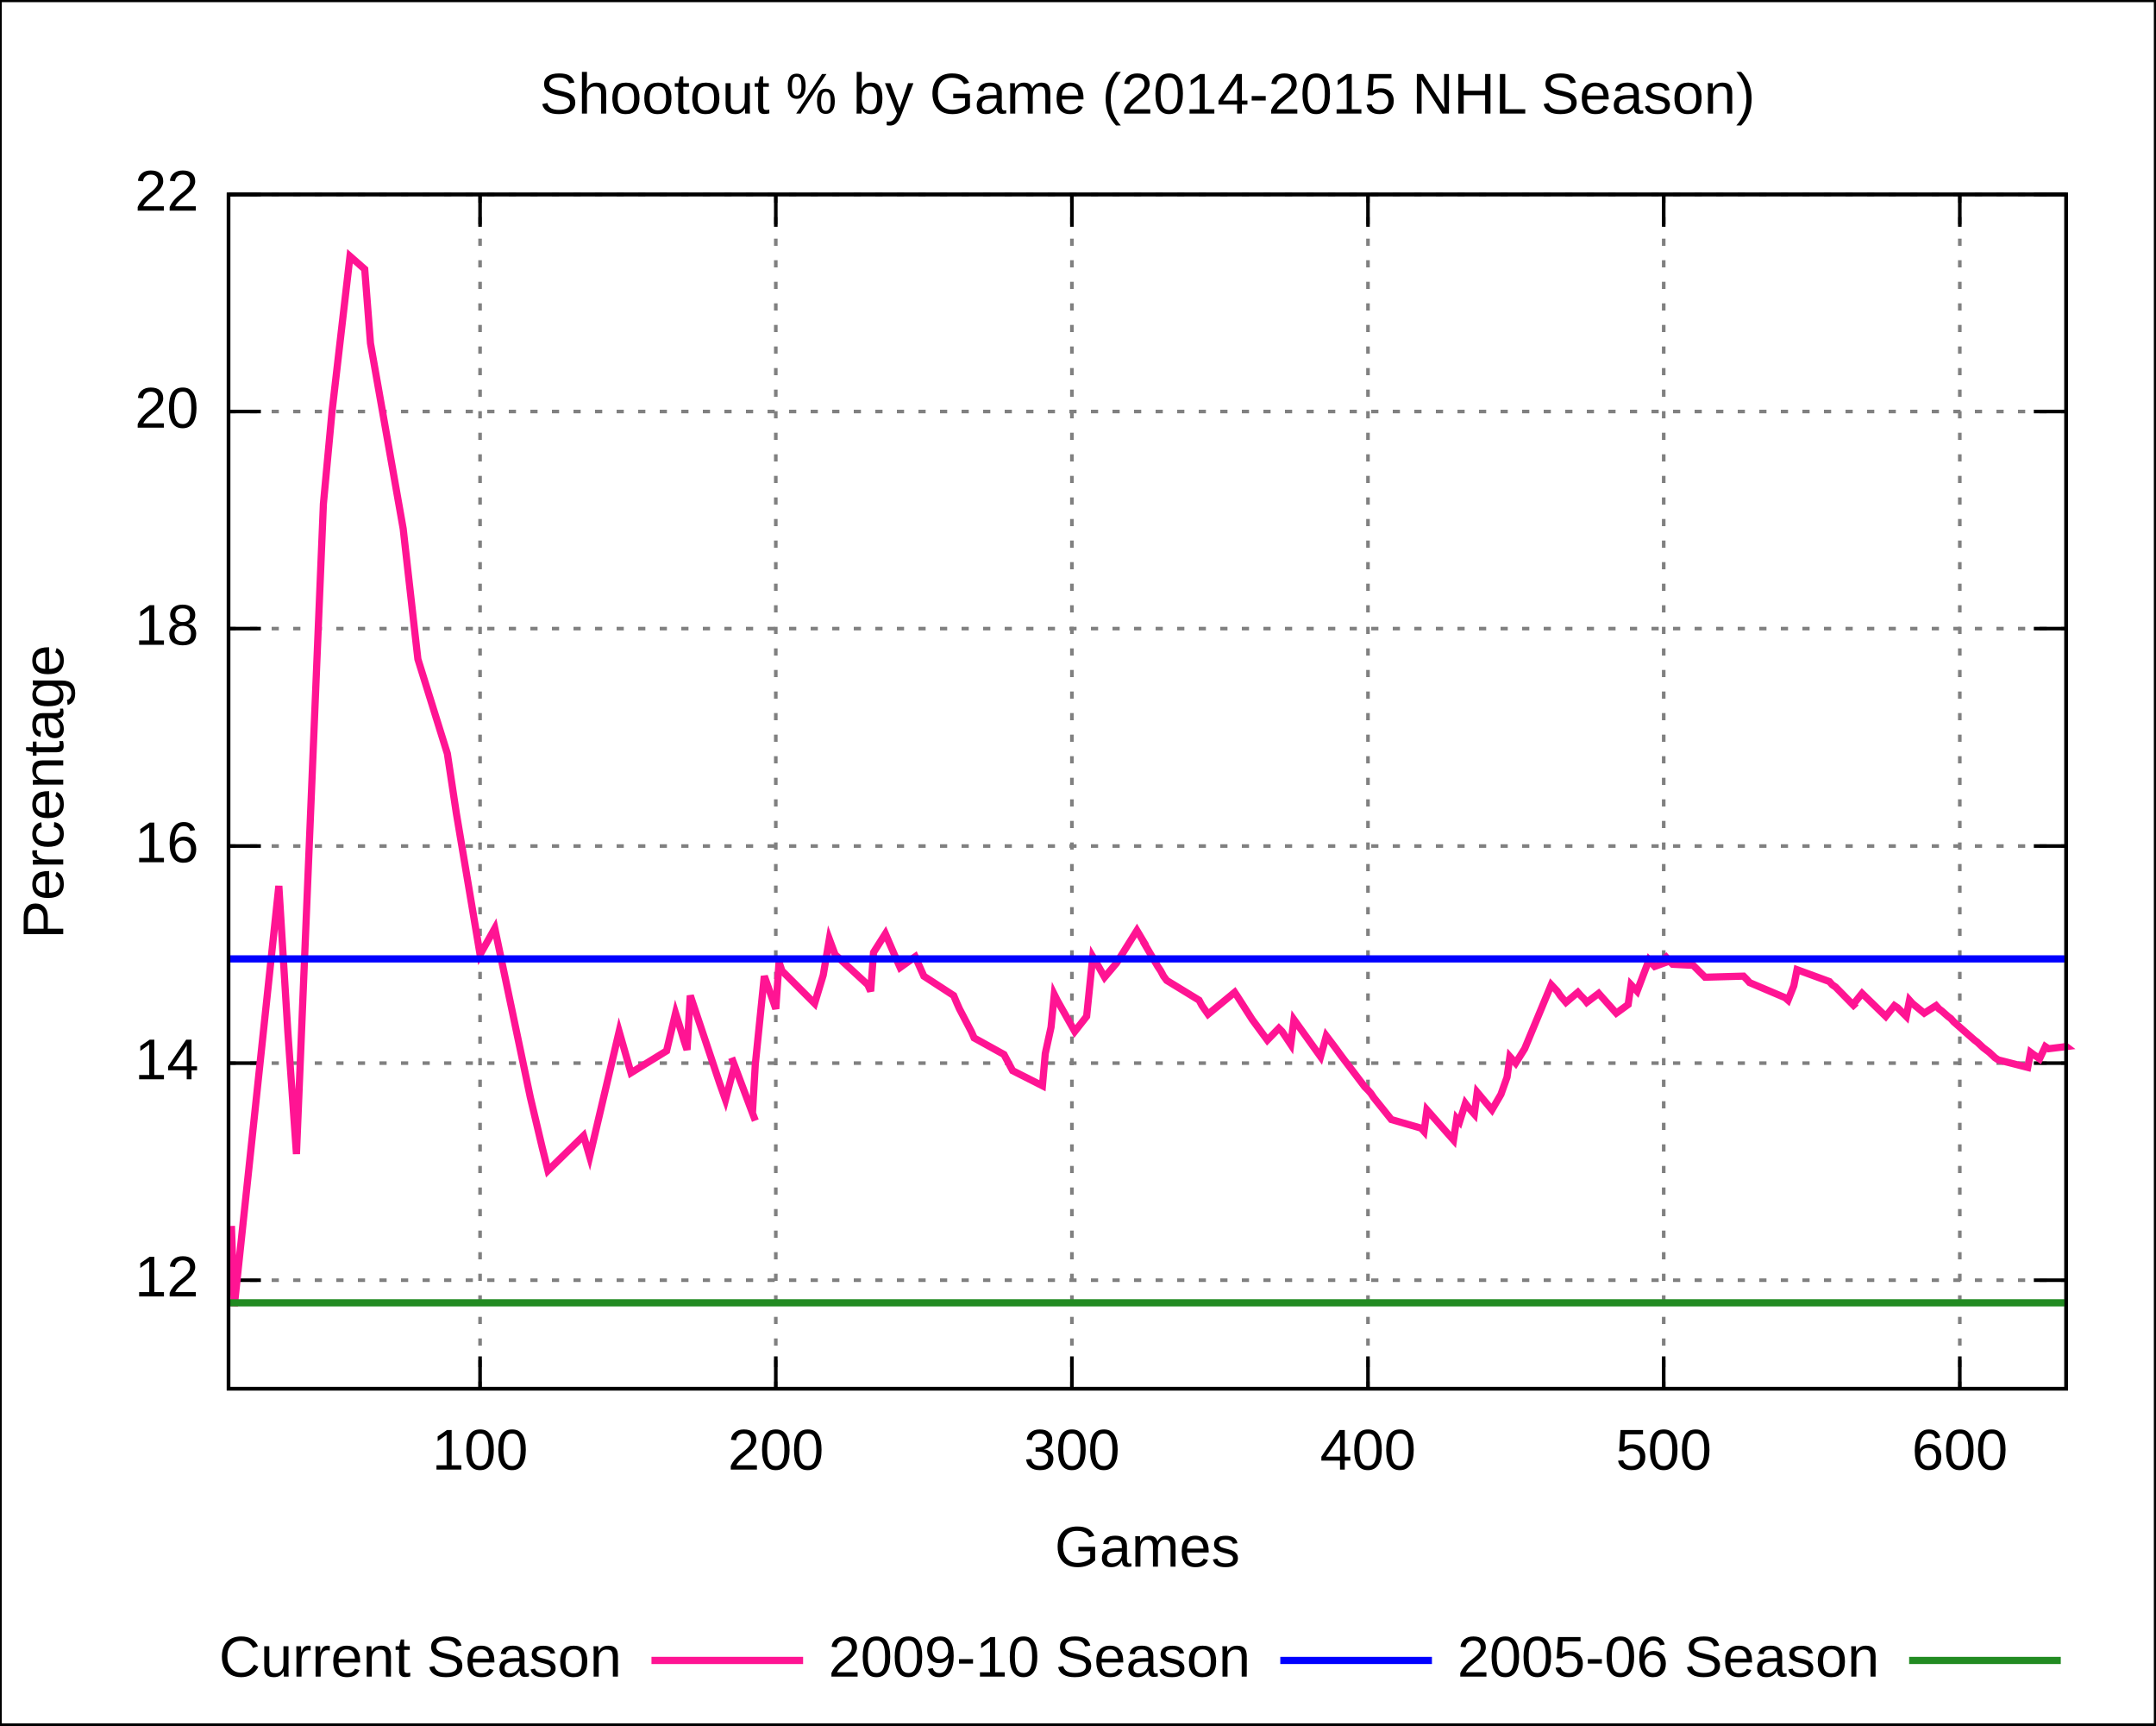
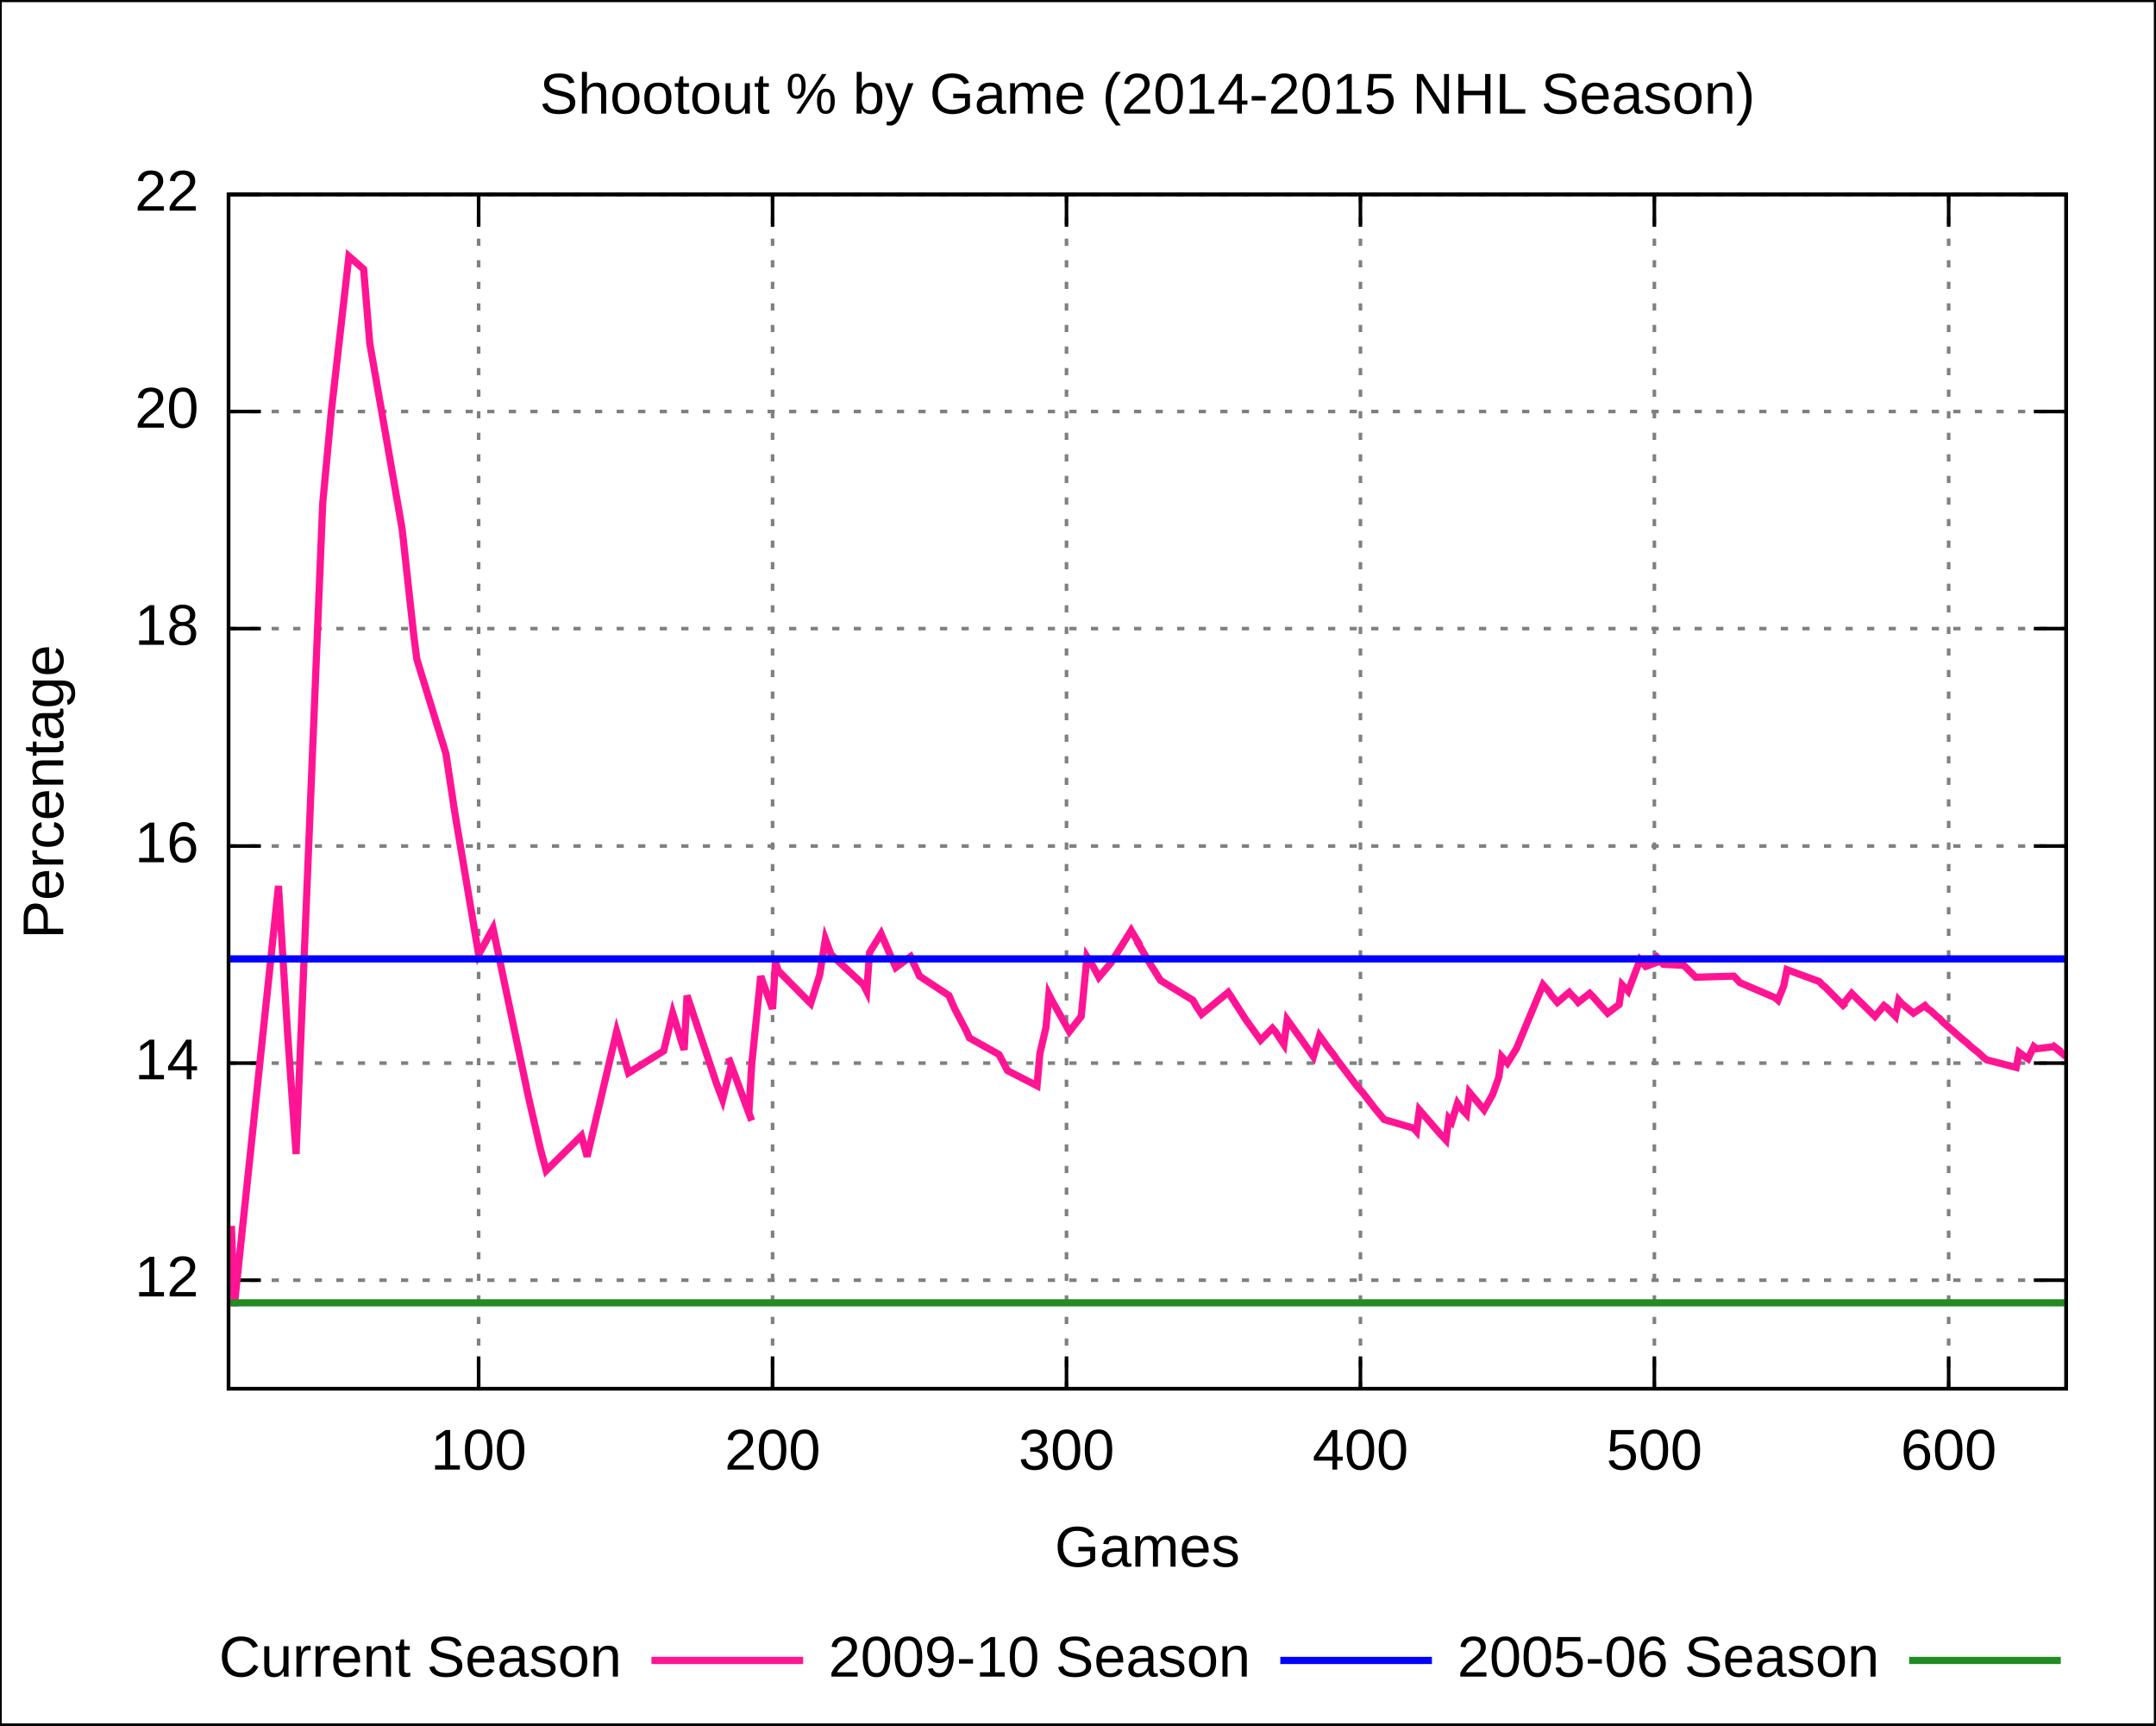
<svg xmlns="http://www.w3.org/2000/svg" xmlns:xlink="http://www.w3.org/1999/xlink" width="600" height="480" viewBox="0 0 600 480">
  <g id="gnuplot_canvas">
    <rect x="0" y="0" width="600" height="480" fill="none" />
    <defs>
      <circle id="gpDot" r="0.5" stroke-width="0.5" />
      <path id="gpPt0" stroke-width="0.222" stroke="currentColor" d="M-1,0 h2 M0,-1 v2" />
      <path id="gpPt1" stroke-width="0.222" stroke="currentColor" d="M-1,-1 L1,1 M1,-1 L-1,1" />
      <path id="gpPt2" stroke-width="0.222" stroke="currentColor" d="M-1,0 L1,0 M0,-1 L0,1 M-1,-1 L1,1 M-1,1 L1,-1" />
      <rect id="gpPt3" stroke-width="0.222" stroke="currentColor" x="-1" y="-1" width="2" height="2" />
      <rect id="gpPt4" stroke-width="0.222" stroke="currentColor" fill="currentColor" x="-1" y="-1" width="2" height="2" />
      <circle id="gpPt5" stroke-width="0.222" stroke="currentColor" cx="0" cy="0" r="1" />
      <use xlink:href="#gpPt5" id="gpPt6" fill="currentColor" stroke="none" />
      <path id="gpPt7" stroke-width="0.222" stroke="currentColor" d="M0,-1.33 L-1.33,0.67 L1.33,0.67 z" />
      <use xlink:href="#gpPt7" id="gpPt8" fill="currentColor" stroke="none" />
      <use xlink:href="#gpPt7" id="gpPt9" stroke="currentColor" transform="rotate(180)" />
      <use xlink:href="#gpPt9" id="gpPt10" fill="currentColor" stroke="none" />
      <use xlink:href="#gpPt3" id="gpPt11" stroke="currentColor" transform="rotate(45)" />
      <use xlink:href="#gpPt11" id="gpPt12" fill="currentColor" stroke="none" />
    </defs>
    <g style="fill:none; color:white; stroke:currentColor; stroke-width:1.00; stroke-linecap:butt; stroke-linejoin:miter">
</g>
    <g style="fill:none; color:black; stroke:currentColor; stroke-width:1.00; stroke-linecap:butt; stroke-linejoin:miter">
      <g style="stroke:none; shape-rendering:crispEdges">
        <polygon fill="rgb(255, 255, 255)" points="0.0,480.0 599.9,480.0 599.9,0.1 0.0,0.1 " />
      </g>
      <path stroke="black" d="M0.0,480.0 L0.0,0.1 L599.9,0.1 L599.9,480.0 L0.0,480.0  " />
    </g>
    <g style="fill:none; color:gray; stroke:currentColor; stroke-width:1.00; stroke-linecap:butt; stroke-linejoin:miter">
      <path stroke="gray" stroke-dasharray=" 2,4" class="gridline" d="M63.6,356.2 L575.0,356.2  " />
    </g>
    <g style="fill:none; color:black; stroke:currentColor; stroke-width:1.00; stroke-linecap:butt; stroke-linejoin:miter">
      <path stroke="black" d="M63.6,356.2 L72.6,356.2 M575.0,356.2 L566.0,356.2  " />
      <g transform="translate(55.3,360.7)" style="stroke:none; fill:black; font-family:Arial; font-size:12.00pt; text-anchor:end">
        <text> 12</text>
      </g>
    </g>
    <g style="fill:none; color:gray; stroke:currentColor; stroke-width:1.00; stroke-linecap:butt; stroke-linejoin:miter">
      <path stroke="gray" stroke-dasharray=" 2,4" class="gridline" d="M63.6,295.8 L575.0,295.8  " />
    </g>
    <g style="fill:none; color:black; stroke:currentColor; stroke-width:1.00; stroke-linecap:butt; stroke-linejoin:miter">
      <path stroke="black" d="M63.6,295.8 L72.6,295.8 M575.0,295.8 L566.0,295.8  " />
      <g transform="translate(55.3,300.3)" style="stroke:none; fill:black; font-family:Arial; font-size:12.00pt; text-anchor:end">
        <text> 14</text>
      </g>
    </g>
    <g style="fill:none; color:gray; stroke:currentColor; stroke-width:1.00; stroke-linecap:butt; stroke-linejoin:miter">
      <path stroke="gray" stroke-dasharray=" 2,4" class="gridline" d="M63.6,235.4 L575.0,235.4  " />
    </g>
    <g style="fill:none; color:black; stroke:currentColor; stroke-width:1.00; stroke-linecap:butt; stroke-linejoin:miter">
      <path stroke="black" d="M63.6,235.4 L72.6,235.4 M575.0,235.4 L566.0,235.4  " />
      <g transform="translate(55.3,239.9)" style="stroke:none; fill:black; font-family:Arial; font-size:12.00pt; text-anchor:end">
        <text> 16</text>
      </g>
    </g>
    <g style="fill:none; color:gray; stroke:currentColor; stroke-width:1.00; stroke-linecap:butt; stroke-linejoin:miter">
      <path stroke="gray" stroke-dasharray=" 2,4" class="gridline" d="M63.6,174.9 L575.0,174.9  " />
    </g>
    <g style="fill:none; color:black; stroke:currentColor; stroke-width:1.00; stroke-linecap:butt; stroke-linejoin:miter">
      <path stroke="black" d="M63.6,174.9 L72.6,174.9 M575.0,174.9 L566.0,174.9  " />
      <g transform="translate(55.3,179.4)" style="stroke:none; fill:black; font-family:Arial; font-size:12.00pt; text-anchor:end">
        <text> 18</text>
      </g>
    </g>
    <g style="fill:none; color:gray; stroke:currentColor; stroke-width:1.00; stroke-linecap:butt; stroke-linejoin:miter">
      <path stroke="gray" stroke-dasharray=" 2,4" class="gridline" d="M63.6,114.5 L575.0,114.5  " />
    </g>
    <g style="fill:none; color:black; stroke:currentColor; stroke-width:1.00; stroke-linecap:butt; stroke-linejoin:miter">
      <path stroke="black" d="M63.6,114.5 L72.6,114.5 M575.0,114.5 L566.0,114.5  " />
      <g transform="translate(55.3,119.0)" style="stroke:none; fill:black; font-family:Arial; font-size:12.00pt; text-anchor:end">
        <text> 20</text>
      </g>
    </g>
    <g style="fill:none; color:gray; stroke:currentColor; stroke-width:1.00; stroke-linecap:butt; stroke-linejoin:miter">
      <path stroke="gray" stroke-dasharray=" 2,4" class="gridline" d="M63.6,54.1 L575.0,54.1  " />
    </g>
    <g style="fill:none; color:black; stroke:currentColor; stroke-width:1.00; stroke-linecap:butt; stroke-linejoin:miter">
      <path stroke="black" d="M63.6,54.1 L72.6,54.1 M575.0,54.1 L566.0,54.1  " />
      <g transform="translate(55.3,58.6)" style="stroke:none; fill:black; font-family:Arial; font-size:12.00pt; text-anchor:end">
        <text> 22</text>
      </g>
    </g>
    <g style="fill:none; color:gray; stroke:currentColor; stroke-width:1.00; stroke-linecap:butt; stroke-linejoin:miter">
-       <path stroke="gray" stroke-dasharray=" 2,4" class="gridline" d="M133.6,386.4 L133.6,54.1  " />
+       <path stroke="gray" stroke-dasharray=" 2,4" class="gridline" d="M133.2,386.4 L133.2,54.1  " />
    </g>
    <g style="fill:none; color:black; stroke:currentColor; stroke-width:1.00; stroke-linecap:butt; stroke-linejoin:miter">
-       <path stroke="black" d="M133.6,386.4 L133.6,377.4 M133.6,54.1 L133.6,63.1  " />
-       <g transform="translate(133.6,408.9)" style="stroke:none; fill:black; font-family:Arial; font-size:12.00pt; text-anchor:middle">
+       <path stroke="black" d="M133.2,386.4 L133.2,377.4 M133.2,54.1 L133.2,63.1  " />
+       <g transform="translate(133.2,408.9)" style="stroke:none; fill:black; font-family:Arial; font-size:12.00pt; text-anchor:middle">
        <text> 100</text>
      </g>
    </g>
    <g style="fill:none; color:gray; stroke:currentColor; stroke-width:1.00; stroke-linecap:butt; stroke-linejoin:miter">
-       <path stroke="gray" stroke-dasharray=" 2,4" class="gridline" d="M215.9,386.4 L215.9,54.1  " />
+       <path stroke="gray" stroke-dasharray=" 2,4" class="gridline" d="M215.0,386.4 L215.0,54.1  " />
    </g>
    <g style="fill:none; color:black; stroke:currentColor; stroke-width:1.00; stroke-linecap:butt; stroke-linejoin:miter">
-       <path stroke="black" d="M215.9,386.4 L215.9,377.4 M215.9,54.1 L215.9,63.1  " />
-       <g transform="translate(215.9,408.9)" style="stroke:none; fill:black; font-family:Arial; font-size:12.00pt; text-anchor:middle">
+       <path stroke="black" d="M215.0,386.4 L215.0,377.4 M215.0,54.1 L215.0,63.1  " />
+       <g transform="translate(215.0,408.9)" style="stroke:none; fill:black; font-family:Arial; font-size:12.00pt; text-anchor:middle">
        <text> 200</text>
      </g>
    </g>
    <g style="fill:none; color:gray; stroke:currentColor; stroke-width:1.00; stroke-linecap:butt; stroke-linejoin:miter">
-       <path stroke="gray" stroke-dasharray=" 2,4" class="gridline" d="M298.3,386.4 L298.3,54.1  " />
+       <path stroke="gray" stroke-dasharray=" 2,4" class="gridline" d="M296.8,386.4 L296.8,54.1  " />
    </g>
    <g style="fill:none; color:black; stroke:currentColor; stroke-width:1.00; stroke-linecap:butt; stroke-linejoin:miter">
-       <path stroke="black" d="M298.3,386.4 L298.3,377.4 M298.3,54.1 L298.3,63.1  " />
-       <g transform="translate(298.3,408.9)" style="stroke:none; fill:black; font-family:Arial; font-size:12.00pt; text-anchor:middle">
+       <path stroke="black" d="M296.8,386.4 L296.8,377.4 M296.8,54.1 L296.8,63.1  " />
+       <g transform="translate(296.8,408.9)" style="stroke:none; fill:black; font-family:Arial; font-size:12.00pt; text-anchor:middle">
        <text> 300</text>
      </g>
    </g>
    <g style="fill:none; color:gray; stroke:currentColor; stroke-width:1.00; stroke-linecap:butt; stroke-linejoin:miter">
-       <path stroke="gray" stroke-dasharray=" 2,4" class="gridline" d="M380.7,386.4 L380.7,54.1  " />
+       <path stroke="gray" stroke-dasharray=" 2,4" class="gridline" d="M378.6,386.4 L378.6,54.1  " />
    </g>
    <g style="fill:none; color:black; stroke:currentColor; stroke-width:1.00; stroke-linecap:butt; stroke-linejoin:miter">
-       <path stroke="black" d="M380.7,386.4 L380.7,377.4 M380.7,54.1 L380.7,63.1  " />
-       <g transform="translate(380.7,408.9)" style="stroke:none; fill:black; font-family:Arial; font-size:12.00pt; text-anchor:middle">
+       <path stroke="black" d="M378.6,386.4 L378.6,377.4 M378.6,54.1 L378.6,63.1  " />
+       <g transform="translate(378.6,408.9)" style="stroke:none; fill:black; font-family:Arial; font-size:12.00pt; text-anchor:middle">
        <text> 400</text>
      </g>
    </g>
    <g style="fill:none; color:gray; stroke:currentColor; stroke-width:1.00; stroke-linecap:butt; stroke-linejoin:miter">
-       <path stroke="gray" stroke-dasharray=" 2,4" class="gridline" d="M463.0,386.4 L463.0,54.1  " />
+       <path stroke="gray" stroke-dasharray=" 2,4" class="gridline" d="M460.4,386.4 L460.4,54.1  " />
    </g>
    <g style="fill:none; color:black; stroke:currentColor; stroke-width:1.00; stroke-linecap:butt; stroke-linejoin:miter">
-       <path stroke="black" d="M463.0,386.4 L463.0,377.4 M463.0,54.1 L463.0,63.1  " />
-       <g transform="translate(463.0,408.9)" style="stroke:none; fill:black; font-family:Arial; font-size:12.00pt; text-anchor:middle">
+       <path stroke="black" d="M460.4,386.4 L460.4,377.4 M460.4,54.1 L460.4,63.1  " />
+       <g transform="translate(460.4,408.9)" style="stroke:none; fill:black; font-family:Arial; font-size:12.00pt; text-anchor:middle">
        <text> 500</text>
      </g>
    </g>
    <g style="fill:none; color:gray; stroke:currentColor; stroke-width:1.00; stroke-linecap:butt; stroke-linejoin:miter">
-       <path stroke="gray" stroke-dasharray=" 2,4" class="gridline" d="M545.4,386.4 L545.4,54.1  " />
+       <path stroke="gray" stroke-dasharray=" 2,4" class="gridline" d="M542.3,386.4 L542.3,54.1  " />
    </g>
    <g style="fill:none; color:black; stroke:currentColor; stroke-width:1.00; stroke-linecap:butt; stroke-linejoin:miter">
-       <path stroke="black" d="M545.4,386.4 L545.4,377.4 M545.4,54.1 L545.4,63.1  " />
-       <g transform="translate(545.4,408.9)" style="stroke:none; fill:black; font-family:Arial; font-size:12.00pt; text-anchor:middle">
+       <path stroke="black" d="M542.3,386.4 L542.3,377.4 M542.3,54.1 L542.3,63.1  " />
+       <g transform="translate(542.3,408.9)" style="stroke:none; fill:black; font-family:Arial; font-size:12.00pt; text-anchor:middle">
        <text> 600</text>
      </g>
      <path stroke="black" d="M63.6,54.1 L63.6,386.4 L575.0,386.4 L575.0,54.1 L63.6,54.1 Z  " />
      <g transform="translate(17.6,220.3) rotate(270)" style="stroke:none; fill:black; font-family:Arial; font-size:12.00pt; text-anchor:middle">
        <text>Percentage</text>
      </g>
      <g transform="translate(319.3,435.9)" style="stroke:none; fill:black; font-family:Arial; font-size:12.00pt; text-anchor:middle">
        <text>Games</text>
      </g>
      <g transform="translate(319.3,31.6)" style="stroke:none; fill:black; font-family:Arial; font-size:12.00pt; text-anchor:middle">
        <text>Shootout % by Game (2014-2015 NHL Season)</text>
      </g>
    </g>
    <g id="gnuplot_plot_1">
      <g style="fill:none; color:white; stroke:black; stroke-width:2.00; stroke-linecap:butt; stroke-linejoin:miter">
</g>
      <g style="fill:none; color:red; stroke:currentColor; stroke-width:2.00; stroke-linecap:butt; stroke-linejoin:miter">
        <g transform="translate(173.0,466.5)" style="stroke:none; fill:black; font-family:Arial; font-size:12.00pt; text-anchor:end">
          <text>Current Season</text>
        </g>
-         <path stroke="rgb(255,  20, 147)" d="M181.3,462.0 L223.5,462.0 M64.4,341.1 L65.2,363.4 L77.6,246.5 L80.1,287.0 L82.5,321.1 L90.0,140.2    L92.4,114.5 L97.4,71.3 L101.5,74.9 L103.1,95.5 L112.2,147.1 L115.5,176.4 L116.3,183.4 L124.5,209.7    L127.0,226.3 L133.6,265.6 L137.7,258.3 L147.6,305.4 L150.9,319.3 L152.5,325.7 L162.4,316.0 L164.1,321.8    L172.3,287.0 L175.6,298.5 L185.5,292.4 L188.0,281.9 L189.6,287.0 L190.4,289.7 L191.2,292.1 L192.1,277.0    L200.3,301.5 L201.9,306.0 L204.4,296.4 L203.6,294.3 L204.4,296.4 L209.4,309.7 L210.2,311.8 L209.4,309.7    L210.2,296.1 L212.7,271.6 L214.3,276.1 L215.9,280.7 L216.8,267.7 L217.6,270.1 L226.7,279.2 L229.1,271.3    L230.8,261.3 L232.4,265.6 L241.5,274.0 L242.3,275.8 L243.1,265.0 L246.4,259.8 L248.9,265.6 L250.5,269.2    L254.7,266.2 L255.5,268.0 L256.3,269.8 L257.1,271.6 L265.4,277.0 L266.2,278.9 L267.0,280.7 L270.3,287.0    L271.1,288.8 L279.4,293.4 L280.2,294.9 L281.8,297.9 L290.1,302.1 L290.9,293.1 L292.5,285.8 L293.4,276.7    L294.2,278.3 L299.1,287.0 L302.4,282.8 L304.1,266.2 L305.7,268.9 L307.4,271.9 L310.7,268.0 L316.4,258.9    L318.9,263.1 L318.1,261.9 L322.2,268.9 L323.0,270.1 L323.8,271.6 L324.7,272.8 L333.7,278.3 L334.5,279.8    L336.2,282.2 L343.6,276.1 L344.4,277.3 L348.5,283.7 L352.7,289.4 L355.9,286.1 L356.8,287.0 L359.2,290.6    L360.1,283.7 L364.2,289.4 L367.5,294.0 L369.1,288.2 L371.6,291.5 L373.2,293.7 L374.1,294.9 L379.8,302.4    L380.7,303.3 L381.5,304.2 L382.3,305.4 L384.8,308.5 L387.2,311.5 L395.5,313.9 L396.3,314.8 L397.1,308.8    L402.9,315.4 L404.5,317.2 L405.4,311.2 L406.2,312.1 L407.8,307.0 L408.7,308.2 L410.3,310.0 L411.1,303.9    L415.2,308.8 L417.7,304.5 L419.4,299.7 L420.2,294.0 L421.0,294.9 L421.8,295.8 L424.3,291.8 L431.7,274.0    L433.4,275.8 L434.2,277.0 L435.8,278.9 L439.1,276.1 L439.9,277.0 L440.8,277.9 L441.6,278.9 L444.9,276.4    L445.7,277.3 L449.8,281.9 L453.1,279.5 L453.9,274.0 L455.6,275.8 L458.9,267.1 L460.5,268.9 L464.6,267.4    L463.8,266.5 L463.0,265.6 L464.6,267.4 L465.5,268.3 L471.2,268.6 L474.5,271.9 L485.2,271.6 L486.1,272.5    L486.9,273.4 L496.8,277.6 L497.6,278.3 L499.2,274.3 L500.1,269.8 L509.1,273.1 L509.9,274.0 L510.8,274.6    L516.5,280.4 L515.7,279.5 L518.2,276.4 L524.8,282.8 L527.2,279.8 L528.1,280.4 L530.5,282.8 L531.4,278.3    L532.2,279.2 L535.5,281.9 L538.8,279.8 L539.6,280.7 L540.4,281.3 L542.1,282.8 L542.9,283.4 L543.7,284.3    L549.5,289.4 L550.3,290.0 L551.9,291.5 L553.6,292.8 L555.2,294.3 L556.1,294.9 L564.3,297.0 L565.1,292.8    L565.9,293.4 L566.8,294.0 L567.6,294.6 L569.2,291.2 L570.1,291.8 L575.0,291.2 L574.2,290.6  " />
+         <path stroke="rgb(255,  20, 147)" d="M181.3,462.0 L223.5,462.0 M64.4,341.1 L65.2,363.4 L77.5,246.5 L80.0,287.0 L82.4,321.1 L89.8,140.2    L92.2,114.5 L97.1,71.3 L101.2,74.9 L102.9,95.5 L111.9,147.1 L115.1,176.4 L116.0,183.4 L124.1,209.7    L126.6,226.3 L133.2,265.6 L137.2,258.3 L147.1,305.4 L150.3,319.3 L152.0,325.7 L161.8,316.0 L163.4,321.8    L171.6,287.0 L174.9,298.5 L184.7,292.4 L187.2,281.9 L188.8,287.0 L189.6,289.7 L190.4,292.1 L191.2,277.0    L199.4,301.5 L201.1,306.0 L203.5,296.4 L202.7,294.3 L203.5,296.4 L208.4,309.7 L209.2,311.8 L208.4,309.7    L209.2,296.1 L211.7,271.6 L213.3,276.1 L215.0,280.7 L215.8,267.7 L216.6,270.1 L225.6,279.2 L228.1,271.3    L229.7,261.3 L231.3,265.6 L240.3,274.0 L241.2,275.8 L242.0,265.0 L245.2,259.8 L247.7,265.6 L249.3,269.2    L253.4,266.2 L254.2,268.0 L255.1,269.8 L255.9,271.6 L264.1,277.0 L264.9,278.9 L265.7,280.7 L269.0,287.0    L269.8,288.8 L278.0,293.4 L278.8,294.9 L280.4,297.9 L288.6,302.1 L289.4,293.1 L291.1,285.8 L291.9,276.7    L292.7,278.3 L297.6,287.0 L300.9,282.8 L302.5,266.2 L304.2,268.9 L305.8,271.9 L309.1,268.0 L314.8,258.9    L317.3,263.1 L316.4,261.9 L320.5,268.9 L321.3,270.1 L322.2,271.6 L323.0,272.8 L332.0,278.3 L332.8,279.8    L334.4,282.2 L341.8,276.1 L342.6,277.3 L346.7,283.7 L350.8,289.4 L354.1,286.1 L354.9,287.0 L357.3,290.6    L358.2,283.7 L362.3,289.4 L365.5,294.0 L367.2,288.2 L369.6,291.5 L371.3,293.7 L372.1,294.9 L377.8,302.4    L378.6,303.3 L379.4,304.2 L380.3,305.4 L382.7,308.5 L385.2,311.5 L393.4,313.9 L394.2,314.8 L395.0,308.8    L400.7,315.4 L402.4,317.2 L403.2,311.2 L404.0,312.1 L405.6,307.0 L406.4,308.2 L408.1,310.0 L408.9,303.9    L413.0,308.8 L415.4,304.5 L417.1,299.7 L417.9,294.0 L418.7,294.9 L419.5,295.8 L422.0,291.8 L429.4,274.0    L431.0,275.8 L431.8,277.0 L433.4,278.9 L436.7,276.1 L437.5,277.0 L438.4,277.9 L439.2,278.9 L442.4,276.4    L443.3,277.3 L447.4,281.9 L450.6,279.5 L451.4,274.0 L453.1,275.8 L456.4,267.1 L458.0,268.9 L462.1,267.4    L461.3,266.5 L460.4,265.6 L462.1,267.4 L462.9,268.3 L468.6,268.6 L471.9,271.9 L482.5,271.6 L483.4,272.5    L484.2,273.4 L494.0,277.6 L494.8,278.3 L496.4,274.3 L497.3,269.8 L506.3,273.1 L507.1,274.0 L507.9,274.6    L513.6,280.4 L512.8,279.5 L515.3,276.4 L521.8,282.8 L524.3,279.8 L525.1,280.4 L527.5,282.8 L528.4,278.3    L529.2,279.2 L532.5,281.9 L535.7,279.8 L536.5,280.7 L537.4,281.3 L539.0,282.8 L539.8,283.4 L540.6,284.3    L546.4,289.4 L547.2,290.0 L548.8,291.5 L550.5,292.8 L552.1,294.3 L552.9,294.9 L561.1,297.0 L561.9,292.8    L562.7,293.4 L563.5,294.0 L564.4,294.6 L566.0,291.2 L566.8,291.8 L571.7,291.2 L570.9,290.6 L575.0,294.0     " />
      </g>
    </g>
    <g id="gnuplot_plot_2">
      <g style="fill:none; color:green; stroke:currentColor; stroke-width:2.00; stroke-linecap:butt; stroke-linejoin:miter">
        <g transform="translate(348.0,466.5)" style="stroke:none; fill:black; font-family:Arial; font-size:12.00pt; text-anchor:end">
          <text>2009-10 Season</text>
        </g>
        <path stroke="rgb(  0,   0, 255)" d="M356.3,462.0 L398.5,462.0 M63.6,266.8 L68.8,266.8 L73.9,266.8 L79.1,266.8 L84.3,266.8 L89.4,266.8    L94.6,266.8 L99.8,266.8 L104.9,266.8 L110.1,266.8 L115.3,266.8 L120.4,266.8 L125.6,266.8 L130.8,266.8    L135.9,266.8 L141.1,266.8 L146.3,266.8 L151.4,266.8 L156.6,266.8 L161.7,266.8 L166.9,266.8 L172.1,266.8    L177.2,266.8 L182.4,266.8 L187.6,266.8 L192.7,266.8 L197.9,266.8 L203.1,266.8 L208.2,266.8 L213.4,266.8    L218.6,266.8 L223.7,266.8 L228.9,266.8 L234.1,266.8 L239.2,266.8 L244.4,266.8 L249.6,266.8 L254.7,266.8    L259.9,266.8 L265.1,266.8 L270.2,266.8 L275.4,266.8 L280.6,266.8 L285.7,266.8 L290.9,266.8 L296.1,266.8    L301.2,266.8 L306.4,266.8 L311.6,266.8 L316.7,266.8 L321.9,266.8 L327.0,266.8 L332.2,266.8 L337.4,266.8    L342.5,266.8 L347.7,266.8 L352.9,266.8 L358.0,266.8 L363.2,266.8 L368.4,266.8 L373.5,266.8 L378.7,266.8    L383.9,266.8 L389.0,266.8 L394.2,266.8 L399.4,266.8 L404.5,266.8 L409.7,266.8 L414.9,266.8 L420.0,266.8    L425.2,266.8 L430.4,266.8 L435.5,266.8 L440.7,266.8 L445.9,266.8 L451.0,266.8 L456.2,266.8 L461.4,266.8    L466.5,266.8 L471.7,266.8 L476.9,266.8 L482.0,266.8 L487.2,266.8 L492.3,266.8 L497.5,266.8 L502.7,266.8    L507.8,266.8 L513.0,266.8 L518.2,266.8 L523.3,266.8 L528.5,266.8 L533.7,266.8 L538.8,266.8 L544.0,266.8    L549.2,266.8 L554.3,266.8 L559.5,266.8 L564.7,266.8 L569.8,266.8 L575.0,266.8  " />
      </g>
    </g>
    <g id="gnuplot_plot_3">
      <g style="fill:none; color:blue; stroke:currentColor; stroke-width:2.00; stroke-linecap:butt; stroke-linejoin:miter">
        <g transform="translate(523.0,466.5)" style="stroke:none; fill:black; font-family:Arial; font-size:12.00pt; text-anchor:end">
          <text>2005-06 Season</text>
        </g>
        <path stroke="rgb( 34, 139,  34)" d="M531.3,462.0 L573.5,462.0 M63.6,362.5 L68.8,362.5 L73.9,362.5 L79.1,362.5 L84.3,362.5 L89.4,362.5    L94.6,362.5 L99.8,362.5 L104.9,362.5 L110.1,362.5 L115.3,362.5 L120.4,362.5 L125.6,362.5 L130.8,362.5    L135.9,362.5 L141.1,362.5 L146.3,362.5 L151.4,362.5 L156.6,362.5 L161.7,362.5 L166.9,362.5 L172.1,362.5    L177.2,362.5 L182.4,362.5 L187.6,362.5 L192.7,362.5 L197.9,362.5 L203.1,362.5 L208.2,362.5 L213.4,362.5    L218.6,362.5 L223.7,362.5 L228.9,362.5 L234.1,362.5 L239.2,362.5 L244.4,362.5 L249.6,362.5 L254.7,362.5    L259.9,362.5 L265.1,362.5 L270.2,362.5 L275.4,362.5 L280.6,362.5 L285.7,362.5 L290.9,362.5 L296.1,362.5    L301.2,362.5 L306.4,362.5 L311.6,362.5 L316.7,362.5 L321.9,362.5 L327.0,362.5 L332.2,362.5 L337.4,362.5    L342.5,362.5 L347.7,362.5 L352.9,362.5 L358.0,362.5 L363.2,362.5 L368.4,362.5 L373.5,362.5 L378.7,362.5    L383.9,362.5 L389.0,362.5 L394.2,362.5 L399.4,362.5 L404.5,362.5 L409.7,362.5 L414.9,362.5 L420.0,362.5    L425.2,362.5 L430.4,362.5 L435.5,362.5 L440.7,362.5 L445.9,362.5 L451.0,362.5 L456.2,362.5 L461.4,362.5    L466.5,362.5 L471.7,362.5 L476.9,362.5 L482.0,362.5 L487.2,362.5 L492.3,362.5 L497.5,362.5 L502.7,362.5    L507.8,362.5 L513.0,362.5 L518.2,362.5 L523.3,362.5 L528.5,362.5 L533.7,362.5 L538.8,362.5 L544.0,362.5    L549.2,362.5 L554.3,362.5 L559.5,362.5 L564.7,362.5 L569.8,362.5 L575.0,362.5  " />
      </g>
    </g>
    <g style="fill:none; color:white; stroke:rgb( 34, 139,  34); stroke-width:1.00; stroke-linecap:butt; stroke-linejoin:miter">
</g>
    <g style="fill:none; color:black; stroke:currentColor; stroke-width:1.00; stroke-linecap:butt; stroke-linejoin:miter">
      <path stroke="black" d="M63.6,54.1 L63.6,386.4 L575.0,386.4 L575.0,54.1 L63.6,54.1 Z  " />
    </g>
  </g>
</svg>
